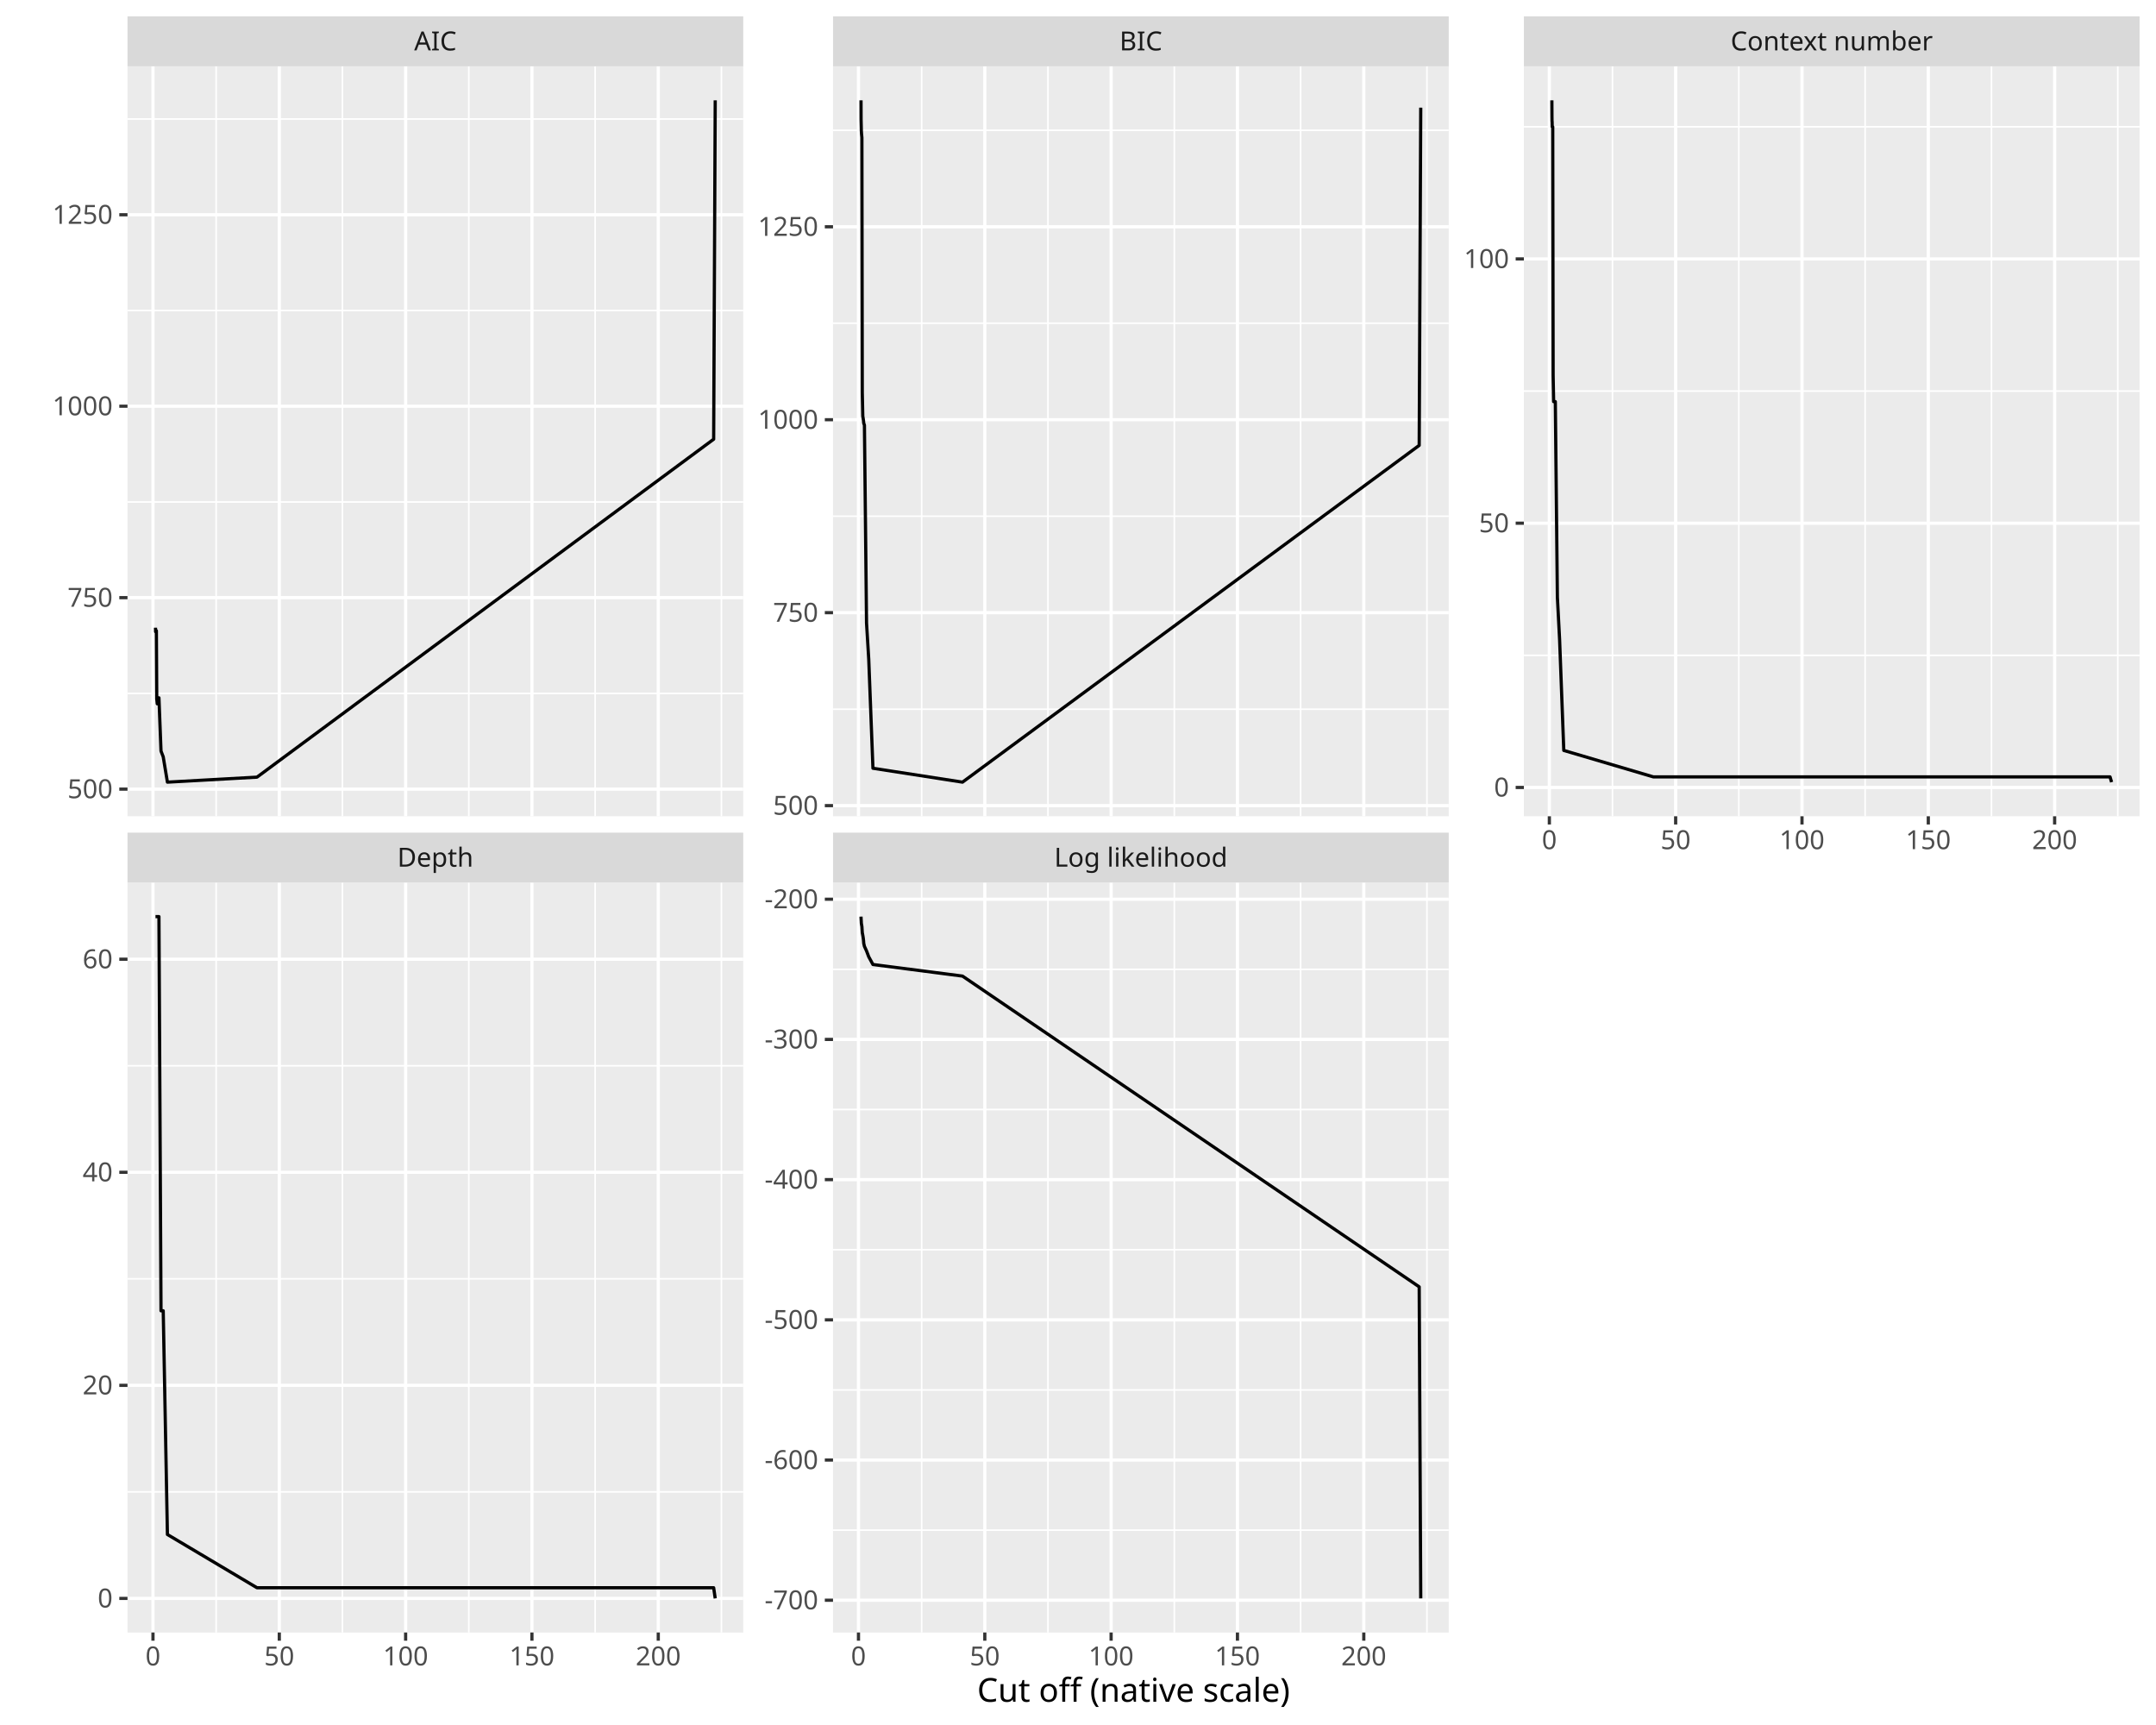
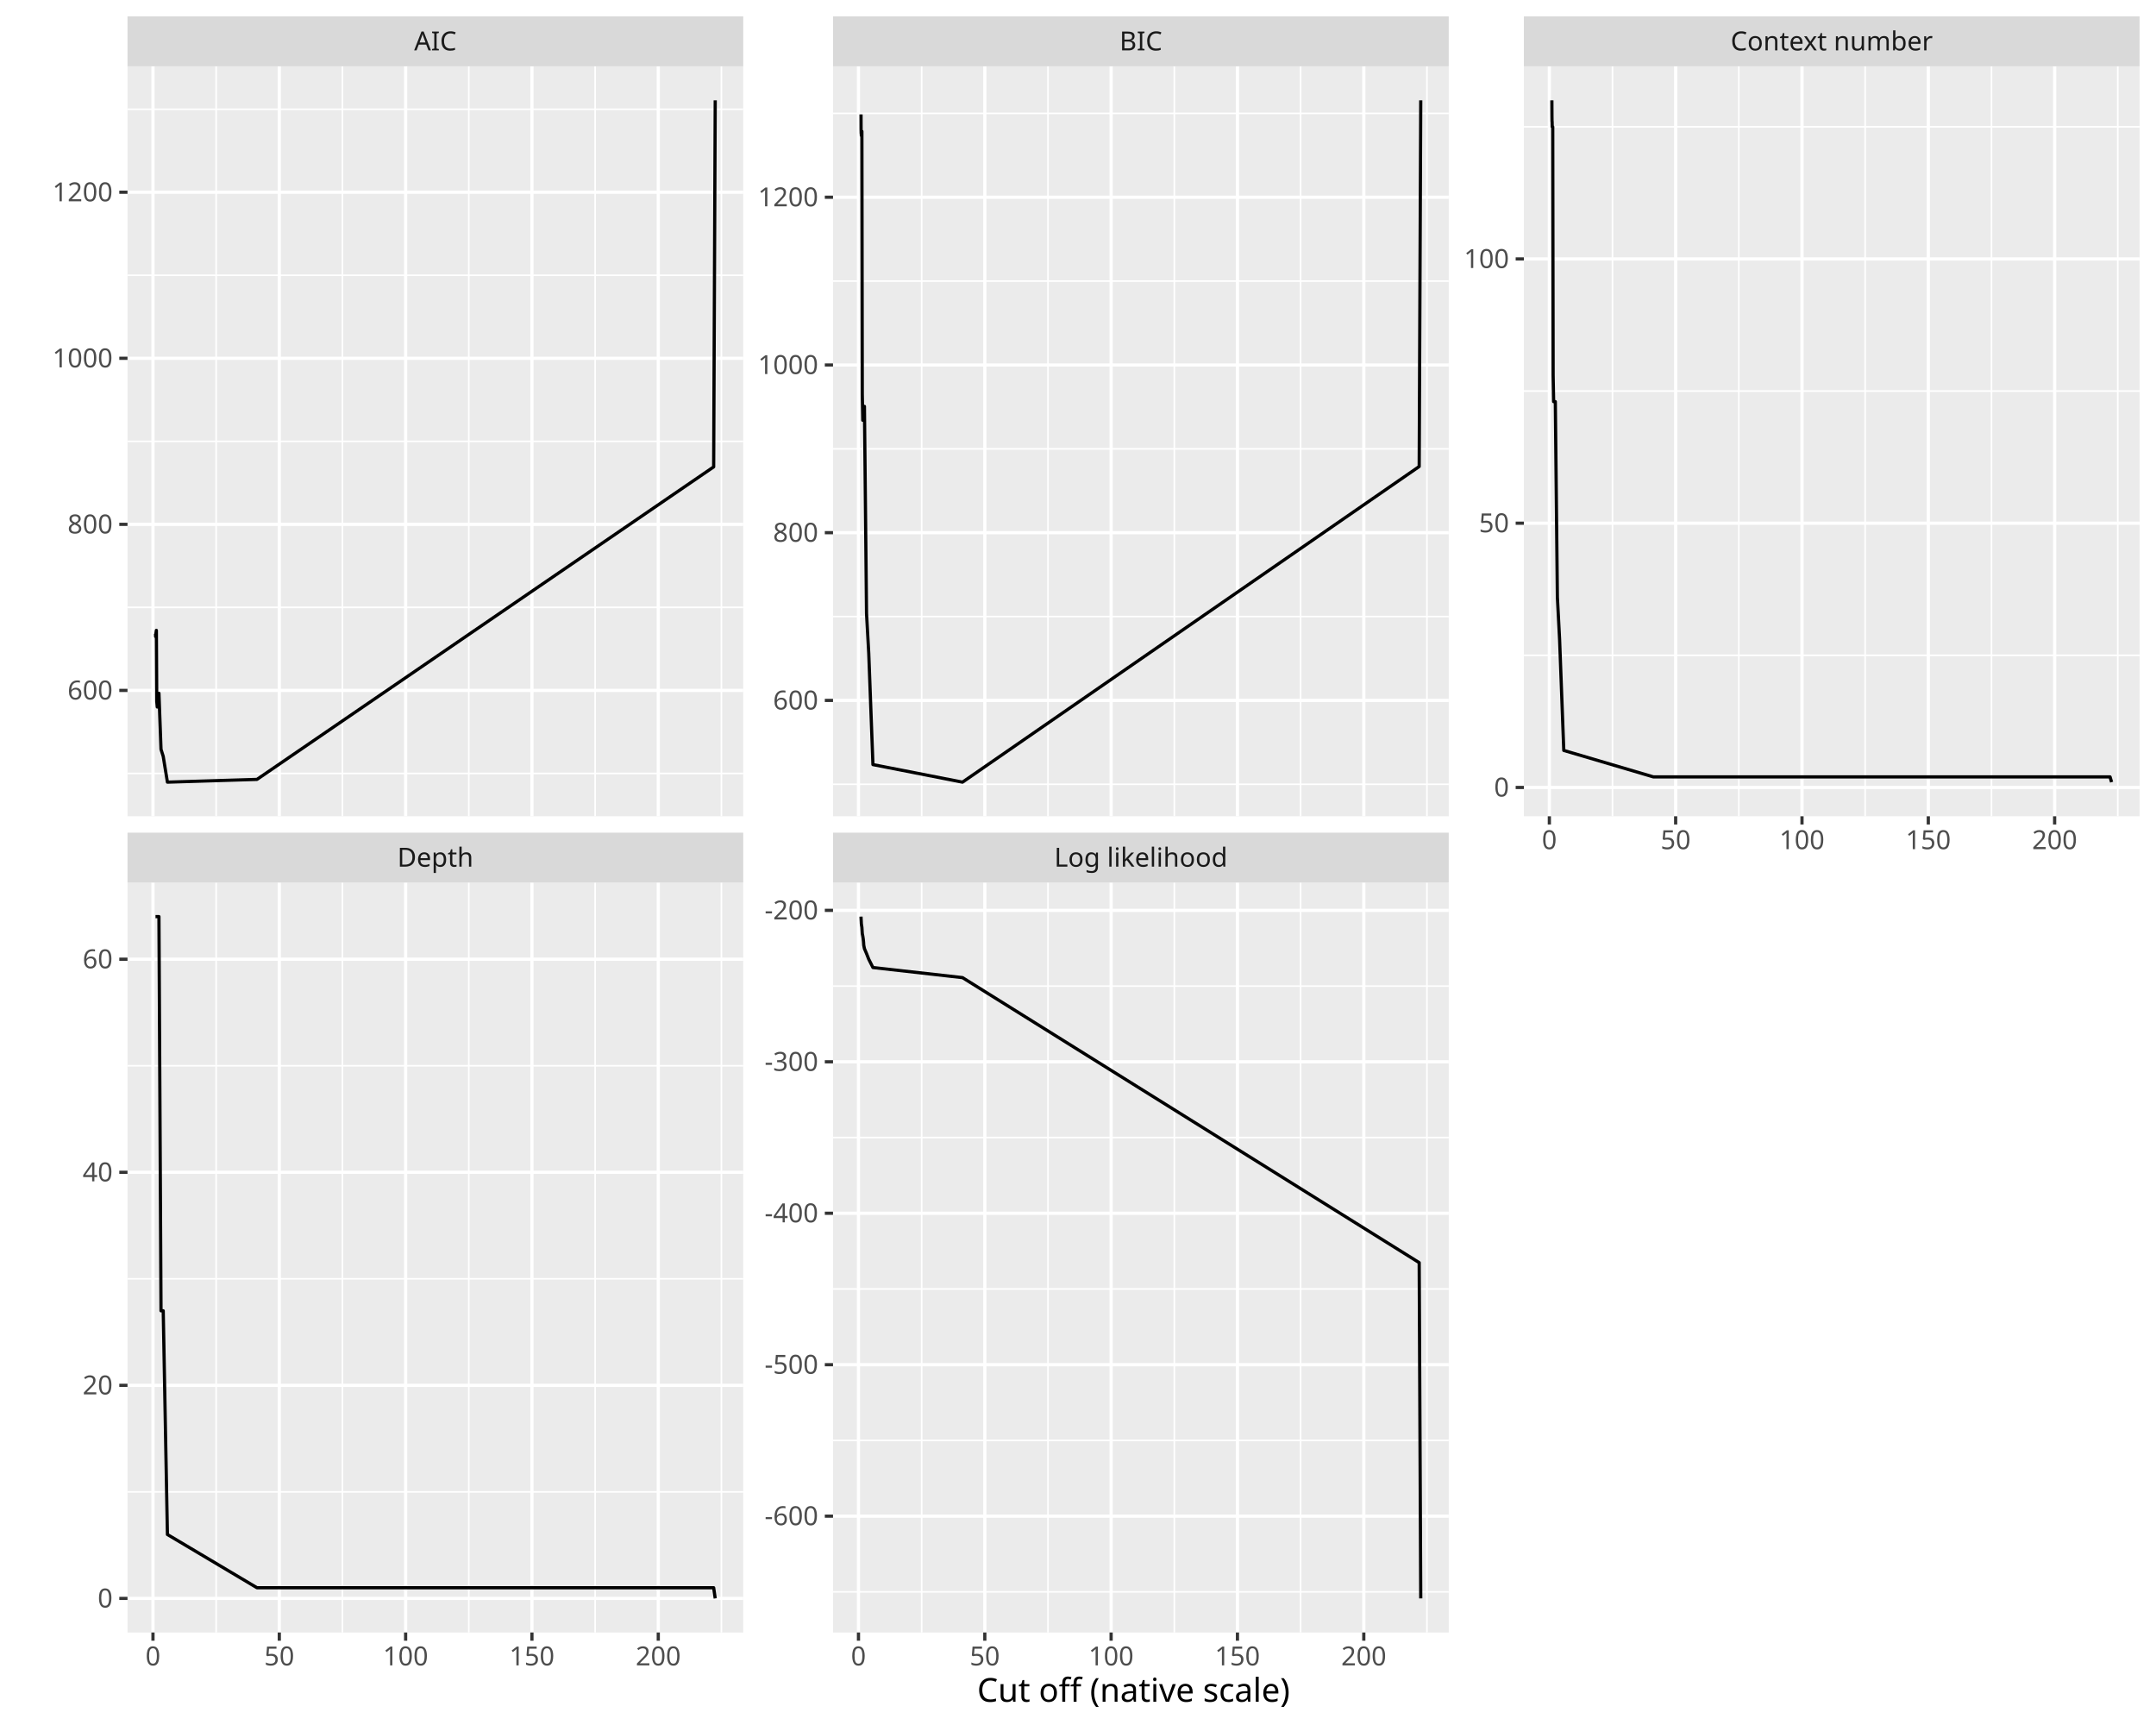
<svg xmlns="http://www.w3.org/2000/svg" class="svglite" data-engine-version="2.0" width="720.00pt" height="576.00pt" viewBox="0 0 720.00 576.00">
  <defs>
    <style type="text/css">
    .svglite line, .svglite polyline, .svglite polygon, .svglite path, .svglite rect, .svglite circle {
      fill: none;
      stroke: #000000;
      stroke-linecap: round;
      stroke-linejoin: round;
      stroke-miterlimit: 10.00;
    }
  </style>
  </defs>
  <rect width="100%" height="100%" style="stroke: none; fill: #FFFFFF;" />
  <defs>
    <clipPath id="cpMC4wMHw3MjAuMDB8MC4wMHw1NzYuMDA=">
      <rect x="0.00" y="0.00" width="720.00" height="576.00" />
    </clipPath>
  </defs>
  <g clip-path="url(#cpMC4wMHw3MjAuMDB8MC4wMHw1NzYuMDA=)">
    <rect x="0.00" y="0.00" width="720.00" height="576.00" style="stroke-width: 1.07; stroke: #FFFFFF; fill: #FFFFFF;" />
  </g>
  <defs>
    <clipPath id="cpNDIuNTh8MjQ4LjIwfDIyLjEzfDI3Mi41Ng==">
      <rect x="42.58" y="22.13" width="205.62" height="250.43" />
    </clipPath>
  </defs>
  <g clip-path="url(#cpNDIuNTh8MjQ4LjIwfDIyLjEzfDI3Mi41Ng==)">
    <rect x="42.58" y="22.13" width="205.62" height="250.43" style="stroke-width: 1.07; stroke: none; fill: #EBEBEB;" />
-     <polyline points="42.58,231.54 248.20,231.54 " style="stroke-width: 0.53; stroke: #FFFFFF; stroke-linecap: butt;" />
-     <polyline points="42.58,167.61 248.20,167.61 " style="stroke-width: 0.53; stroke: #FFFFFF; stroke-linecap: butt;" />
-     <polyline points="42.58,103.68 248.20,103.68 " style="stroke-width: 0.53; stroke: #FFFFFF; stroke-linecap: butt;" />
-     <polyline points="42.58,39.75 248.20,39.75 " style="stroke-width: 0.53; stroke: #FFFFFF; stroke-linecap: butt;" />
+     <polyline points="42.58,258.26 248.20,258.26 " style="stroke-width: 0.53; stroke: #FFFFFF; stroke-linecap: butt;" />
+     <polyline points="42.58,202.81 248.20,202.81 " style="stroke-width: 0.53; stroke: #FFFFFF; stroke-linecap: butt;" />
+     <polyline points="42.58,147.37 248.20,147.37 " style="stroke-width: 0.53; stroke: #FFFFFF; stroke-linecap: butt;" />
+     <polyline points="42.58,91.92 248.20,91.92 " style="stroke-width: 0.53; stroke: #FFFFFF; stroke-linecap: butt;" />
+     <polyline points="42.58,36.47 248.20,36.47 " style="stroke-width: 0.53; stroke: #FFFFFF; stroke-linecap: butt;" />
    <polyline points="72.18,272.56 72.18,22.13 " style="stroke-width: 0.53; stroke: #FFFFFF; stroke-linecap: butt;" />
    <polyline points="114.36,272.56 114.36,22.13 " style="stroke-width: 0.53; stroke: #FFFFFF; stroke-linecap: butt;" />
    <polyline points="156.55,272.56 156.55,22.13 " style="stroke-width: 0.53; stroke: #FFFFFF; stroke-linecap: butt;" />
    <polyline points="198.74,272.56 198.74,22.13 " style="stroke-width: 0.53; stroke: #FFFFFF; stroke-linecap: butt;" />
    <polyline points="240.92,272.56 240.92,22.13 " style="stroke-width: 0.53; stroke: #FFFFFF; stroke-linecap: butt;" />
-     <polyline points="42.58,263.50 248.20,263.50 " style="stroke-width: 1.07; stroke: #FFFFFF; stroke-linecap: butt;" />
-     <polyline points="42.58,199.57 248.20,199.57 " style="stroke-width: 1.07; stroke: #FFFFFF; stroke-linecap: butt;" />
-     <polyline points="42.58,135.64 248.20,135.64 " style="stroke-width: 1.07; stroke: #FFFFFF; stroke-linecap: butt;" />
-     <polyline points="42.58,71.71 248.20,71.71 " style="stroke-width: 1.07; stroke: #FFFFFF; stroke-linecap: butt;" />
+     <polyline points="42.58,230.54 248.20,230.54 " style="stroke-width: 1.07; stroke: #FFFFFF; stroke-linecap: butt;" />
+     <polyline points="42.58,175.09 248.20,175.09 " style="stroke-width: 1.07; stroke: #FFFFFF; stroke-linecap: butt;" />
+     <polyline points="42.58,119.64 248.20,119.64 " style="stroke-width: 1.07; stroke: #FFFFFF; stroke-linecap: butt;" />
+     <polyline points="42.58,64.19 248.20,64.19 " style="stroke-width: 1.07; stroke: #FFFFFF; stroke-linecap: butt;" />
    <polyline points="51.09,272.56 51.09,22.13 " style="stroke-width: 1.07; stroke: #FFFFFF; stroke-linecap: butt;" />
    <polyline points="93.27,272.56 93.27,22.13 " style="stroke-width: 1.07; stroke: #FFFFFF; stroke-linecap: butt;" />
    <polyline points="135.46,272.56 135.46,22.13 " style="stroke-width: 1.07; stroke: #FFFFFF; stroke-linecap: butt;" />
    <polyline points="177.64,272.56 177.64,22.13 " style="stroke-width: 1.07; stroke: #FFFFFF; stroke-linecap: butt;" />
    <polyline points="219.83,272.56 219.83,22.13 " style="stroke-width: 1.07; stroke: #FFFFFF; stroke-linecap: butt;" />
-     <polyline points="51.93,209.59 51.96,210.95 51.98,210.93 52.01,210.89 52.04,210.82 52.11,210.75 52.22,210.60 52.35,233.41 52.52,235.01 52.66,234.60 52.77,234.12 52.85,233.58 53.08,233.01 53.77,250.78 54.51,252.72 55.91,261.17 85.82,259.50 238.33,146.66 238.85,33.51 " style="stroke-width: 1.07; stroke-linecap: butt;" />
+     <polyline points="51.93,211.61 51.96,212.57 51.98,212.55 52.01,211.95 52.04,211.88 52.11,211.21 52.22,210.48 52.35,234.23 52.52,236.08 52.66,235.09 52.77,233.94 52.85,232.74 53.08,231.49 53.77,250.21 54.51,252.57 55.91,261.17 85.82,260.25 238.33,155.90 238.85,33.51 " style="stroke-width: 1.07; stroke-linecap: butt;" />
  </g>
  <g clip-path="url(#cpMC4wMHw3MjAuMDB8MC4wMHw1NzYuMDA=)">
</g>
  <defs>
    <clipPath id="cpNDIuNTh8MjQ4LjIwfDI5NC42OXw1NDUuMTE=">
      <rect x="42.58" y="294.69" width="205.62" height="250.43" />
    </clipPath>
  </defs>
  <g clip-path="url(#cpNDIuNTh8MjQ4LjIwfDI5NC42OXw1NDUuMTE=)">
    <rect x="42.58" y="294.69" width="205.62" height="250.43" style="stroke-width: 1.07; stroke: none; fill: #EBEBEB;" />
    <polyline points="42.58,498.16 248.20,498.16 " style="stroke-width: 0.53; stroke: #FFFFFF; stroke-linecap: butt;" />
    <polyline points="42.58,427.01 248.20,427.01 " style="stroke-width: 0.53; stroke: #FFFFFF; stroke-linecap: butt;" />
    <polyline points="42.58,355.87 248.20,355.87 " style="stroke-width: 0.53; stroke: #FFFFFF; stroke-linecap: butt;" />
    <polyline points="72.18,545.11 72.18,294.69 " style="stroke-width: 0.53; stroke: #FFFFFF; stroke-linecap: butt;" />
    <polyline points="114.36,545.11 114.36,294.69 " style="stroke-width: 0.53; stroke: #FFFFFF; stroke-linecap: butt;" />
    <polyline points="156.55,545.11 156.55,294.69 " style="stroke-width: 0.53; stroke: #FFFFFF; stroke-linecap: butt;" />
    <polyline points="198.74,545.11 198.74,294.69 " style="stroke-width: 0.53; stroke: #FFFFFF; stroke-linecap: butt;" />
    <polyline points="240.92,545.11 240.92,294.69 " style="stroke-width: 0.53; stroke: #FFFFFF; stroke-linecap: butt;" />
    <polyline points="42.58,533.73 248.20,533.73 " style="stroke-width: 1.07; stroke: #FFFFFF; stroke-linecap: butt;" />
    <polyline points="42.58,462.59 248.20,462.59 " style="stroke-width: 1.07; stroke: #FFFFFF; stroke-linecap: butt;" />
    <polyline points="42.58,391.44 248.20,391.44 " style="stroke-width: 1.07; stroke: #FFFFFF; stroke-linecap: butt;" />
    <polyline points="42.58,320.30 248.20,320.30 " style="stroke-width: 1.07; stroke: #FFFFFF; stroke-linecap: butt;" />
    <polyline points="51.09,545.11 51.09,294.69 " style="stroke-width: 1.07; stroke: #FFFFFF; stroke-linecap: butt;" />
    <polyline points="93.27,545.11 93.27,294.69 " style="stroke-width: 1.07; stroke: #FFFFFF; stroke-linecap: butt;" />
    <polyline points="135.46,545.11 135.46,294.69 " style="stroke-width: 1.07; stroke: #FFFFFF; stroke-linecap: butt;" />
    <polyline points="177.64,545.11 177.64,294.69 " style="stroke-width: 1.07; stroke: #FFFFFF; stroke-linecap: butt;" />
    <polyline points="219.83,545.11 219.83,294.69 " style="stroke-width: 1.07; stroke: #FFFFFF; stroke-linecap: butt;" />
    <polyline points="51.93,306.07 51.96,306.07 51.98,306.07 52.01,306.07 52.04,306.07 52.11,306.07 52.22,306.07 52.35,306.07 52.52,306.07 52.66,306.07 52.77,306.07 52.85,306.07 53.08,306.07 53.77,437.69 54.51,437.69 55.91,512.39 85.82,530.17 238.33,530.17 238.85,533.73 " style="stroke-width: 1.07; stroke-linecap: butt;" />
  </g>
  <g clip-path="url(#cpMC4wMHw3MjAuMDB8MC4wMHw1NzYuMDA=)">
</g>
  <defs>
    <clipPath id="cpMjc4LjE5fDQ4My44MXwyMi4xM3wyNzIuNTY=">
      <rect x="278.19" y="22.13" width="205.62" height="250.43" />
    </clipPath>
  </defs>
  <g clip-path="url(#cpMjc4LjE5fDQ4My44MXwyMi4xM3wyNzIuNTY=)">
    <rect x="278.19" y="22.13" width="205.62" height="250.43" style="stroke-width: 1.07; stroke: none; fill: #EBEBEB;" />
-     <polyline points="278.19,236.80 483.81,236.80 " style="stroke-width: 0.53; stroke: #FFFFFF; stroke-linecap: butt;" />
-     <polyline points="278.19,172.37 483.81,172.37 " style="stroke-width: 0.53; stroke: #FFFFFF; stroke-linecap: butt;" />
-     <polyline points="278.19,107.93 483.81,107.93 " style="stroke-width: 0.53; stroke: #FFFFFF; stroke-linecap: butt;" />
-     <polyline points="278.19,43.50 483.81,43.50 " style="stroke-width: 0.53; stroke: #FFFFFF; stroke-linecap: butt;" />
+     <polyline points="278.19,261.88 483.81,261.88 " style="stroke-width: 0.53; stroke: #FFFFFF; stroke-linecap: butt;" />
+     <polyline points="278.19,205.87 483.81,205.87 " style="stroke-width: 0.53; stroke: #FFFFFF; stroke-linecap: butt;" />
+     <polyline points="278.19,149.87 483.81,149.87 " style="stroke-width: 0.53; stroke: #FFFFFF; stroke-linecap: butt;" />
+     <polyline points="278.19,93.86 483.81,93.86 " style="stroke-width: 0.53; stroke: #FFFFFF; stroke-linecap: butt;" />
+     <polyline points="278.19,37.86 483.81,37.86 " style="stroke-width: 0.53; stroke: #FFFFFF; stroke-linecap: butt;" />
    <polyline points="307.79,272.56 307.79,22.13 " style="stroke-width: 0.53; stroke: #FFFFFF; stroke-linecap: butt;" />
    <polyline points="349.97,272.56 349.97,22.13 " style="stroke-width: 0.53; stroke: #FFFFFF; stroke-linecap: butt;" />
    <polyline points="392.16,272.56 392.16,22.13 " style="stroke-width: 0.53; stroke: #FFFFFF; stroke-linecap: butt;" />
    <polyline points="434.34,272.56 434.34,22.13 " style="stroke-width: 0.53; stroke: #FFFFFF; stroke-linecap: butt;" />
    <polyline points="476.53,272.56 476.53,22.13 " style="stroke-width: 0.53; stroke: #FFFFFF; stroke-linecap: butt;" />
-     <polyline points="278.19,269.01 483.81,269.01 " style="stroke-width: 1.07; stroke: #FFFFFF; stroke-linecap: butt;" />
-     <polyline points="278.19,204.58 483.81,204.58 " style="stroke-width: 1.07; stroke: #FFFFFF; stroke-linecap: butt;" />
-     <polyline points="278.19,140.15 483.81,140.15 " style="stroke-width: 1.07; stroke: #FFFFFF; stroke-linecap: butt;" />
-     <polyline points="278.19,75.72 483.81,75.72 " style="stroke-width: 1.07; stroke: #FFFFFF; stroke-linecap: butt;" />
+     <polyline points="278.19,233.88 483.81,233.88 " style="stroke-width: 1.07; stroke: #FFFFFF; stroke-linecap: butt;" />
+     <polyline points="278.19,177.87 483.81,177.87 " style="stroke-width: 1.07; stroke: #FFFFFF; stroke-linecap: butt;" />
+     <polyline points="278.19,121.87 483.81,121.87 " style="stroke-width: 1.07; stroke: #FFFFFF; stroke-linecap: butt;" />
+     <polyline points="278.19,65.86 483.81,65.86 " style="stroke-width: 1.07; stroke: #FFFFFF; stroke-linecap: butt;" />
    <polyline points="286.69,272.56 286.69,22.13 " style="stroke-width: 1.07; stroke: #FFFFFF; stroke-linecap: butt;" />
    <polyline points="328.88,272.56 328.88,22.13 " style="stroke-width: 1.07; stroke: #FFFFFF; stroke-linecap: butt;" />
    <polyline points="371.06,272.56 371.06,22.13 " style="stroke-width: 1.07; stroke: #FFFFFF; stroke-linecap: butt;" />
    <polyline points="413.25,272.56 413.25,22.13 " style="stroke-width: 1.07; stroke: #FFFFFF; stroke-linecap: butt;" />
    <polyline points="455.44,272.56 455.44,22.13 " style="stroke-width: 1.07; stroke: #FFFFFF; stroke-linecap: butt;" />
-     <polyline points="287.54,33.51 287.56,39.94 287.59,41.19 287.62,42.42 287.64,43.62 287.72,44.82 287.83,45.93 287.96,131.00 288.13,138.94 288.27,139.80 288.38,140.58 288.45,141.30 288.68,141.99 289.38,208.05 290.12,220.14 291.52,256.53 321.43,261.17 473.94,148.72 474.46,35.95 " style="stroke-width: 1.07; stroke-linecap: butt;" />
+     <polyline points="287.54,38.20 287.56,43.24 287.59,44.58 287.62,43.97 287.64,45.26 287.72,44.58 287.83,43.85 287.96,131.67 288.13,140.33 288.27,139.33 288.38,138.17 288.45,136.95 288.68,135.69 289.38,204.85 290.12,218.10 291.52,255.31 321.43,261.17 473.94,155.78 474.46,33.51 " style="stroke-width: 1.07; stroke-linecap: butt;" />
  </g>
  <g clip-path="url(#cpMC4wMHw3MjAuMDB8MC4wMHw1NzYuMDA=)">
</g>
  <defs>
    <clipPath id="cpMjc4LjE5fDQ4My44MXwyOTQuNjl8NTQ1LjEx">
      <rect x="278.19" y="294.69" width="205.62" height="250.43" />
    </clipPath>
  </defs>
  <g clip-path="url(#cpMjc4LjE5fDQ4My44MXwyOTQuNjl8NTQ1LjEx)">
    <rect x="278.19" y="294.69" width="205.62" height="250.43" style="stroke-width: 1.07; stroke: none; fill: #EBEBEB;" />
-     <polyline points="278.19,510.93 483.81,510.93 " style="stroke-width: 0.53; stroke: #FFFFFF; stroke-linecap: butt;" />
-     <polyline points="278.19,464.12 483.81,464.12 " style="stroke-width: 0.53; stroke: #FFFFFF; stroke-linecap: butt;" />
-     <polyline points="278.19,417.30 483.81,417.30 " style="stroke-width: 0.53; stroke: #FFFFFF; stroke-linecap: butt;" />
-     <polyline points="278.19,370.48 483.81,370.48 " style="stroke-width: 0.53; stroke: #FFFFFF; stroke-linecap: butt;" />
-     <polyline points="278.19,323.67 483.81,323.67 " style="stroke-width: 0.53; stroke: #FFFFFF; stroke-linecap: butt;" />
+     <polyline points="278.19,531.54 483.81,531.54 " style="stroke-width: 0.53; stroke: #FFFFFF; stroke-linecap: butt;" />
+     <polyline points="278.19,480.97 483.81,480.97 " style="stroke-width: 0.53; stroke: #FFFFFF; stroke-linecap: butt;" />
+     <polyline points="278.19,430.40 483.81,430.40 " style="stroke-width: 0.53; stroke: #FFFFFF; stroke-linecap: butt;" />
+     <polyline points="278.19,379.83 483.81,379.83 " style="stroke-width: 0.53; stroke: #FFFFFF; stroke-linecap: butt;" />
+     <polyline points="278.19,329.27 483.81,329.27 " style="stroke-width: 0.53; stroke: #FFFFFF; stroke-linecap: butt;" />
    <polyline points="307.79,545.11 307.79,294.69 " style="stroke-width: 0.53; stroke: #FFFFFF; stroke-linecap: butt;" />
    <polyline points="349.97,545.11 349.97,294.69 " style="stroke-width: 0.53; stroke: #FFFFFF; stroke-linecap: butt;" />
    <polyline points="392.16,545.11 392.16,294.69 " style="stroke-width: 0.53; stroke: #FFFFFF; stroke-linecap: butt;" />
    <polyline points="434.34,545.11 434.34,294.69 " style="stroke-width: 0.53; stroke: #FFFFFF; stroke-linecap: butt;" />
    <polyline points="476.53,545.11 476.53,294.69 " style="stroke-width: 0.53; stroke: #FFFFFF; stroke-linecap: butt;" />
-     <polyline points="278.19,534.34 483.81,534.34 " style="stroke-width: 1.07; stroke: #FFFFFF; stroke-linecap: butt;" />
-     <polyline points="278.19,487.53 483.81,487.53 " style="stroke-width: 1.07; stroke: #FFFFFF; stroke-linecap: butt;" />
-     <polyline points="278.19,440.71 483.81,440.71 " style="stroke-width: 1.07; stroke: #FFFFFF; stroke-linecap: butt;" />
-     <polyline points="278.19,393.89 483.81,393.89 " style="stroke-width: 1.07; stroke: #FFFFFF; stroke-linecap: butt;" />
-     <polyline points="278.19,347.08 483.81,347.08 " style="stroke-width: 1.07; stroke: #FFFFFF; stroke-linecap: butt;" />
-     <polyline points="278.19,300.26 483.81,300.26 " style="stroke-width: 1.07; stroke: #FFFFFF; stroke-linecap: butt;" />
+     <polyline points="278.19,506.26 483.81,506.26 " style="stroke-width: 1.07; stroke: #FFFFFF; stroke-linecap: butt;" />
+     <polyline points="278.19,455.69 483.81,455.69 " style="stroke-width: 1.07; stroke: #FFFFFF; stroke-linecap: butt;" />
+     <polyline points="278.19,405.12 483.81,405.12 " style="stroke-width: 1.07; stroke: #FFFFFF; stroke-linecap: butt;" />
+     <polyline points="278.19,354.55 483.81,354.55 " style="stroke-width: 1.07; stroke: #FFFFFF; stroke-linecap: butt;" />
+     <polyline points="278.19,303.98 483.81,303.98 " style="stroke-width: 1.07; stroke: #FFFFFF; stroke-linecap: butt;" />
    <polyline points="286.69,545.11 286.69,294.69 " style="stroke-width: 1.07; stroke: #FFFFFF; stroke-linecap: butt;" />
    <polyline points="328.88,545.11 328.88,294.69 " style="stroke-width: 1.07; stroke: #FFFFFF; stroke-linecap: butt;" />
    <polyline points="371.06,545.11 371.06,294.69 " style="stroke-width: 1.07; stroke: #FFFFFF; stroke-linecap: butt;" />
    <polyline points="413.25,545.11 413.25,294.69 " style="stroke-width: 1.07; stroke: #FFFFFF; stroke-linecap: butt;" />
    <polyline points="455.44,545.11 455.44,294.69 " style="stroke-width: 1.07; stroke: #FFFFFF; stroke-linecap: butt;" />
-     <polyline points="287.54,306.07 287.56,306.70 287.59,307.19 287.62,307.70 287.64,308.22 287.72,308.75 287.83,309.36 287.96,311.42 288.13,312.30 288.27,313.14 288.38,314.05 288.45,315.01 288.68,316.00 289.38,317.53 290.12,319.49 291.52,322.06 321.43,325.93 473.94,429.69 474.46,533.73 " style="stroke-width: 1.07; stroke-linecap: butt;" />
+     <polyline points="287.54,306.07 287.56,306.71 287.59,307.24 287.62,307.78 287.64,308.35 287.72,308.97 287.83,309.63 287.96,311.74 288.13,312.58 288.27,313.49 288.38,314.53 288.45,315.63 288.68,316.76 289.38,318.41 290.12,320.30 291.52,323.07 321.43,326.44 473.94,421.61 474.46,533.73 " style="stroke-width: 1.07; stroke-linecap: butt;" />
  </g>
  <g clip-path="url(#cpMC4wMHw3MjAuMDB8MC4wMHw1NzYuMDA=)">
</g>
  <defs>
    <clipPath id="cpNTA4LjkwfDcxNC41MnwyMi4xM3wyNzIuNTY=">
      <rect x="508.90" y="22.13" width="205.62" height="250.43" />
    </clipPath>
  </defs>
  <g clip-path="url(#cpNTA4LjkwfDcxNC41MnwyMi4xM3wyNzIuNTY=)">
    <rect x="508.90" y="22.13" width="205.62" height="250.43" style="stroke-width: 1.07; stroke: none; fill: #EBEBEB;" />
    <polyline points="508.90,218.82 714.52,218.82 " style="stroke-width: 0.53; stroke: #FFFFFF; stroke-linecap: butt;" />
    <polyline points="508.90,130.58 714.52,130.58 " style="stroke-width: 0.53; stroke: #FFFFFF; stroke-linecap: butt;" />
    <polyline points="508.90,42.34 714.52,42.34 " style="stroke-width: 0.53; stroke: #FFFFFF; stroke-linecap: butt;" />
    <polyline points="538.50,272.56 538.50,22.13 " style="stroke-width: 0.53; stroke: #FFFFFF; stroke-linecap: butt;" />
    <polyline points="580.68,272.56 580.68,22.13 " style="stroke-width: 0.53; stroke: #FFFFFF; stroke-linecap: butt;" />
    <polyline points="622.87,272.56 622.87,22.13 " style="stroke-width: 0.53; stroke: #FFFFFF; stroke-linecap: butt;" />
    <polyline points="665.06,272.56 665.06,22.13 " style="stroke-width: 0.53; stroke: #FFFFFF; stroke-linecap: butt;" />
    <polyline points="707.24,272.56 707.24,22.13 " style="stroke-width: 0.53; stroke: #FFFFFF; stroke-linecap: butt;" />
    <polyline points="508.90,262.94 714.52,262.94 " style="stroke-width: 1.07; stroke: #FFFFFF; stroke-linecap: butt;" />
    <polyline points="508.90,174.70 714.52,174.70 " style="stroke-width: 1.07; stroke: #FFFFFF; stroke-linecap: butt;" />
    <polyline points="508.90,86.46 714.52,86.46 " style="stroke-width: 1.07; stroke: #FFFFFF; stroke-linecap: butt;" />
    <polyline points="517.41,272.56 517.41,22.13 " style="stroke-width: 1.07; stroke: #FFFFFF; stroke-linecap: butt;" />
    <polyline points="559.59,272.56 559.59,22.13 " style="stroke-width: 1.07; stroke: #FFFFFF; stroke-linecap: butt;" />
    <polyline points="601.78,272.56 601.78,22.13 " style="stroke-width: 1.07; stroke: #FFFFFF; stroke-linecap: butt;" />
    <polyline points="643.96,272.56 643.96,22.13 " style="stroke-width: 1.07; stroke: #FFFFFF; stroke-linecap: butt;" />
    <polyline points="686.15,272.56 686.15,22.13 " style="stroke-width: 1.07; stroke: #FFFFFF; stroke-linecap: butt;" />
    <polyline points="518.25,33.51 518.28,38.81 518.30,40.57 518.33,40.57 518.36,42.34 518.43,42.34 518.54,42.34 518.67,125.28 518.84,134.11 518.98,134.11 519.09,134.11 519.17,134.11 519.40,134.11 520.09,199.40 520.83,213.52 522.23,250.58 552.14,259.41 704.65,259.41 705.17,261.17 " style="stroke-width: 1.07; stroke-linecap: butt;" />
  </g>
  <g clip-path="url(#cpMC4wMHw3MjAuMDB8MC4wMHw1NzYuMDA=)">
</g>
  <defs>
    <clipPath id="cpNTA4LjkwfDcxNC41MnwyOTQuNjl8NTQ1LjEx">
      <rect x="508.90" y="294.69" width="205.62" height="250.43" />
    </clipPath>
  </defs>
  <g clip-path="url(#cpNTA4LjkwfDcxNC41MnwyOTQuNjl8NTQ1LjEx)">
</g>
  <g clip-path="url(#cpMC4wMHw3MjAuMDB8MC4wMHw1NzYuMDA=)">
</g>
  <defs>
    <clipPath id="cpNDIuNTh8MjQ4LjIwfDI3OC4wNHwyOTQuNjk=">
      <rect x="42.58" y="278.04" width="205.62" height="16.65" />
    </clipPath>
  </defs>
  <g clip-path="url(#cpNDIuNTh8MjQ4LjIwfDI3OC4wNHwyOTQuNjk=)">
    <rect x="42.58" y="278.04" width="205.62" height="16.65" style="stroke-width: 1.07; stroke: none; fill: #D9D9D9;" />
    <text x="145.39" y="289.39" text-anchor="middle" style="font-size: 8.80px; fill: #1A1A1A; font-family: sans;" textLength="23.49px" lengthAdjust="spacingAndGlyphs">Depth</text>
  </g>
  <g clip-path="url(#cpMC4wMHw3MjAuMDB8MC4wMHw1NzYuMDA=)">
</g>
  <defs>
    <clipPath id="cpMjc4LjE5fDQ4My44MXwyNzguMDR8Mjk0LjY5">
      <rect x="278.19" y="278.04" width="205.62" height="16.65" />
    </clipPath>
  </defs>
  <g clip-path="url(#cpMjc4LjE5fDQ4My44MXwyNzguMDR8Mjk0LjY5)">
    <rect x="278.19" y="278.04" width="205.62" height="16.65" style="stroke-width: 1.07; stroke: none; fill: #D9D9D9;" />
    <text x="381.00" y="289.39" text-anchor="middle" style="font-size: 8.80px; fill: #1A1A1A; font-family: sans;" textLength="53.82px" lengthAdjust="spacingAndGlyphs">Log likelihood</text>
  </g>
  <g clip-path="url(#cpMC4wMHw3MjAuMDB8MC4wMHw1NzYuMDA=)">
</g>
  <defs>
    <clipPath id="cpNTA4LjkwfDcxNC41MnwyNzguMDR8Mjk0LjY5">
      <rect x="508.90" y="278.04" width="205.62" height="16.65" />
    </clipPath>
  </defs>
  <g clip-path="url(#cpNTA4LjkwfDcxNC41MnwyNzguMDR8Mjk0LjY5)">
</g>
  <g clip-path="url(#cpMC4wMHw3MjAuMDB8MC4wMHw1NzYuMDA=)">
</g>
  <defs>
    <clipPath id="cpNDIuNTh8MjQ4LjIwfDUuNDh8MjIuMTM=">
      <rect x="42.58" y="5.48" width="205.62" height="16.65" />
    </clipPath>
  </defs>
  <g clip-path="url(#cpNDIuNTh8MjQ4LjIwfDUuNDh8MjIuMTM=)">
    <rect x="42.58" y="5.48" width="205.62" height="16.65" style="stroke-width: 1.07; stroke: none; fill: #D9D9D9;" />
    <text x="145.39" y="16.83" text-anchor="middle" style="font-size: 8.80px; fill: #1A1A1A; font-family: sans;" textLength="14.67px" lengthAdjust="spacingAndGlyphs">AIC</text>
  </g>
  <g clip-path="url(#cpMC4wMHw3MjAuMDB8MC4wMHw1NzYuMDA=)">
</g>
  <defs>
    <clipPath id="cpMjc4LjE5fDQ4My44MXw1LjQ4fDIyLjEz">
      <rect x="278.19" y="5.48" width="205.62" height="16.65" />
    </clipPath>
  </defs>
  <g clip-path="url(#cpMjc4LjE5fDQ4My44MXw1LjQ4fDIyLjEz)">
    <rect x="278.19" y="5.48" width="205.62" height="16.65" style="stroke-width: 1.07; stroke: none; fill: #D9D9D9;" />
    <text x="381.00" y="16.83" text-anchor="middle" style="font-size: 8.80px; fill: #1A1A1A; font-family: sans;" textLength="14.67px" lengthAdjust="spacingAndGlyphs">BIC</text>
  </g>
  <g clip-path="url(#cpMC4wMHw3MjAuMDB8MC4wMHw1NzYuMDA=)">
</g>
  <defs>
    <clipPath id="cpNTA4LjkwfDcxNC41Mnw1LjQ4fDIyLjEz">
      <rect x="508.90" y="5.48" width="205.62" height="16.65" />
    </clipPath>
  </defs>
  <g clip-path="url(#cpNTA4LjkwfDcxNC41Mnw1LjQ4fDIyLjEz)">
    <rect x="508.90" y="5.48" width="205.62" height="16.65" style="stroke-width: 1.07; stroke: none; fill: #D9D9D9;" />
    <text x="611.71" y="16.83" text-anchor="middle" style="font-size: 8.80px; fill: #1A1A1A; font-family: sans;" textLength="62.62px" lengthAdjust="spacingAndGlyphs">Context number</text>
  </g>
  <g clip-path="url(#cpMC4wMHw3MjAuMDB8MC4wMHw1NzYuMDA=)">
    <polyline points="51.09,547.85 51.09,545.11 " style="stroke-width: 1.07; stroke: #333333; stroke-linecap: butt;" />
    <polyline points="93.27,547.85 93.27,545.11 " style="stroke-width: 1.07; stroke: #333333; stroke-linecap: butt;" />
    <polyline points="135.46,547.85 135.46,545.11 " style="stroke-width: 1.07; stroke: #333333; stroke-linecap: butt;" />
    <polyline points="177.64,547.85 177.64,545.11 " style="stroke-width: 1.07; stroke: #333333; stroke-linecap: butt;" />
    <polyline points="219.83,547.85 219.83,545.11 " style="stroke-width: 1.07; stroke: #333333; stroke-linecap: butt;" />
    <text x="51.09" y="556.10" text-anchor="middle" style="font-size: 8.80px; fill: #4D4D4D; font-family: sans;" textLength="4.89px" lengthAdjust="spacingAndGlyphs">0</text>
    <text x="93.27" y="556.10" text-anchor="middle" style="font-size: 8.80px; fill: #4D4D4D; font-family: sans;" textLength="9.79px" lengthAdjust="spacingAndGlyphs">50</text>
    <text x="135.46" y="556.10" text-anchor="middle" style="font-size: 8.80px; fill: #4D4D4D; font-family: sans;" textLength="14.68px" lengthAdjust="spacingAndGlyphs">100</text>
    <text x="177.64" y="556.10" text-anchor="middle" style="font-size: 8.80px; fill: #4D4D4D; font-family: sans;" textLength="14.68px" lengthAdjust="spacingAndGlyphs">150</text>
    <text x="219.83" y="556.10" text-anchor="middle" style="font-size: 8.80px; fill: #4D4D4D; font-family: sans;" textLength="14.68px" lengthAdjust="spacingAndGlyphs">200</text>
    <polyline points="286.69,547.85 286.69,545.11 " style="stroke-width: 1.07; stroke: #333333; stroke-linecap: butt;" />
    <polyline points="328.88,547.85 328.88,545.11 " style="stroke-width: 1.07; stroke: #333333; stroke-linecap: butt;" />
    <polyline points="371.06,547.85 371.06,545.11 " style="stroke-width: 1.07; stroke: #333333; stroke-linecap: butt;" />
    <polyline points="413.25,547.85 413.25,545.11 " style="stroke-width: 1.07; stroke: #333333; stroke-linecap: butt;" />
    <polyline points="455.44,547.85 455.44,545.11 " style="stroke-width: 1.07; stroke: #333333; stroke-linecap: butt;" />
    <text x="286.69" y="556.10" text-anchor="middle" style="font-size: 8.80px; fill: #4D4D4D; font-family: sans;" textLength="4.89px" lengthAdjust="spacingAndGlyphs">0</text>
    <text x="328.88" y="556.10" text-anchor="middle" style="font-size: 8.80px; fill: #4D4D4D; font-family: sans;" textLength="9.79px" lengthAdjust="spacingAndGlyphs">50</text>
    <text x="371.06" y="556.10" text-anchor="middle" style="font-size: 8.80px; fill: #4D4D4D; font-family: sans;" textLength="14.68px" lengthAdjust="spacingAndGlyphs">100</text>
    <text x="413.25" y="556.10" text-anchor="middle" style="font-size: 8.80px; fill: #4D4D4D; font-family: sans;" textLength="14.68px" lengthAdjust="spacingAndGlyphs">150</text>
    <text x="455.44" y="556.10" text-anchor="middle" style="font-size: 8.80px; fill: #4D4D4D; font-family: sans;" textLength="14.68px" lengthAdjust="spacingAndGlyphs">200</text>
    <polyline points="517.41,275.30 517.41,272.56 " style="stroke-width: 1.07; stroke: #333333; stroke-linecap: butt;" />
    <polyline points="559.59,275.30 559.59,272.56 " style="stroke-width: 1.07; stroke: #333333; stroke-linecap: butt;" />
    <polyline points="601.78,275.30 601.78,272.56 " style="stroke-width: 1.07; stroke: #333333; stroke-linecap: butt;" />
    <polyline points="643.96,275.30 643.96,272.56 " style="stroke-width: 1.07; stroke: #333333; stroke-linecap: butt;" />
    <polyline points="686.15,275.30 686.15,272.56 " style="stroke-width: 1.07; stroke: #333333; stroke-linecap: butt;" />
    <text x="517.41" y="283.54" text-anchor="middle" style="font-size: 8.80px; fill: #4D4D4D; font-family: sans;" textLength="4.89px" lengthAdjust="spacingAndGlyphs">0</text>
    <text x="559.59" y="283.54" text-anchor="middle" style="font-size: 8.80px; fill: #4D4D4D; font-family: sans;" textLength="9.79px" lengthAdjust="spacingAndGlyphs">50</text>
    <text x="601.78" y="283.54" text-anchor="middle" style="font-size: 8.80px; fill: #4D4D4D; font-family: sans;" textLength="14.68px" lengthAdjust="spacingAndGlyphs">100</text>
    <text x="643.96" y="283.54" text-anchor="middle" style="font-size: 8.80px; fill: #4D4D4D; font-family: sans;" textLength="14.68px" lengthAdjust="spacingAndGlyphs">150</text>
    <text x="686.15" y="283.54" text-anchor="middle" style="font-size: 8.80px; fill: #4D4D4D; font-family: sans;" textLength="14.68px" lengthAdjust="spacingAndGlyphs">200</text>
    <text x="503.97" y="265.97" text-anchor="end" style="font-size: 8.80px; fill: #4D4D4D; font-family: sans;" textLength="4.89px" lengthAdjust="spacingAndGlyphs">0</text>
    <text x="503.97" y="177.73" text-anchor="end" style="font-size: 8.80px; fill: #4D4D4D; font-family: sans;" textLength="9.79px" lengthAdjust="spacingAndGlyphs">50</text>
    <text x="503.97" y="89.49" text-anchor="end" style="font-size: 8.80px; fill: #4D4D4D; font-family: sans;" textLength="14.68px" lengthAdjust="spacingAndGlyphs">100</text>
    <polyline points="506.16,262.94 508.90,262.94 " style="stroke-width: 1.07; stroke: #333333; stroke-linecap: butt;" />
    <polyline points="506.16,174.70 508.90,174.70 " style="stroke-width: 1.07; stroke: #333333; stroke-linecap: butt;" />
    <polyline points="506.16,86.46 508.90,86.46 " style="stroke-width: 1.07; stroke: #333333; stroke-linecap: butt;" />
-     <text x="273.26" y="272.04" text-anchor="end" style="font-size: 8.80px; fill: #4D4D4D; font-family: sans;" textLength="14.68px" lengthAdjust="spacingAndGlyphs">500</text>
-     <text x="273.26" y="207.61" text-anchor="end" style="font-size: 8.80px; fill: #4D4D4D; font-family: sans;" textLength="14.68px" lengthAdjust="spacingAndGlyphs">750</text>
-     <text x="273.26" y="143.18" text-anchor="end" style="font-size: 8.80px; fill: #4D4D4D; font-family: sans;" textLength="19.58px" lengthAdjust="spacingAndGlyphs">1000</text>
-     <text x="273.26" y="78.75" text-anchor="end" style="font-size: 8.80px; fill: #4D4D4D; font-family: sans;" textLength="19.58px" lengthAdjust="spacingAndGlyphs">1250</text>
-     <polyline points="275.45,269.01 278.19,269.01 " style="stroke-width: 1.07; stroke: #333333; stroke-linecap: butt;" />
-     <polyline points="275.45,204.58 278.19,204.58 " style="stroke-width: 1.07; stroke: #333333; stroke-linecap: butt;" />
-     <polyline points="275.45,140.15 278.19,140.15 " style="stroke-width: 1.07; stroke: #333333; stroke-linecap: butt;" />
-     <polyline points="275.45,75.72 278.19,75.72 " style="stroke-width: 1.07; stroke: #333333; stroke-linecap: butt;" />
-     <text x="273.26" y="537.37" text-anchor="end" style="font-size: 8.80px; fill: #4D4D4D; font-family: sans;" textLength="17.61px" lengthAdjust="spacingAndGlyphs">-700</text>
-     <text x="273.26" y="490.55" text-anchor="end" style="font-size: 8.80px; fill: #4D4D4D; font-family: sans;" textLength="17.61px" lengthAdjust="spacingAndGlyphs">-600</text>
-     <text x="273.26" y="443.74" text-anchor="end" style="font-size: 8.80px; fill: #4D4D4D; font-family: sans;" textLength="17.61px" lengthAdjust="spacingAndGlyphs">-500</text>
-     <text x="273.26" y="396.92" text-anchor="end" style="font-size: 8.80px; fill: #4D4D4D; font-family: sans;" textLength="17.61px" lengthAdjust="spacingAndGlyphs">-400</text>
-     <text x="273.26" y="350.10" text-anchor="end" style="font-size: 8.80px; fill: #4D4D4D; font-family: sans;" textLength="17.61px" lengthAdjust="spacingAndGlyphs">-300</text>
-     <text x="273.26" y="303.29" text-anchor="end" style="font-size: 8.80px; fill: #4D4D4D; font-family: sans;" textLength="17.61px" lengthAdjust="spacingAndGlyphs">-200</text>
-     <polyline points="275.45,534.34 278.19,534.34 " style="stroke-width: 1.07; stroke: #333333; stroke-linecap: butt;" />
-     <polyline points="275.45,487.53 278.19,487.53 " style="stroke-width: 1.07; stroke: #333333; stroke-linecap: butt;" />
-     <polyline points="275.45,440.71 278.19,440.71 " style="stroke-width: 1.07; stroke: #333333; stroke-linecap: butt;" />
-     <polyline points="275.45,393.89 278.19,393.89 " style="stroke-width: 1.07; stroke: #333333; stroke-linecap: butt;" />
-     <polyline points="275.45,347.08 278.19,347.08 " style="stroke-width: 1.07; stroke: #333333; stroke-linecap: butt;" />
-     <polyline points="275.45,300.26 278.19,300.26 " style="stroke-width: 1.07; stroke: #333333; stroke-linecap: butt;" />
-     <text x="37.65" y="266.53" text-anchor="end" style="font-size: 8.80px; fill: #4D4D4D; font-family: sans;" textLength="14.68px" lengthAdjust="spacingAndGlyphs">500</text>
-     <text x="37.65" y="202.60" text-anchor="end" style="font-size: 8.80px; fill: #4D4D4D; font-family: sans;" textLength="14.68px" lengthAdjust="spacingAndGlyphs">750</text>
-     <text x="37.65" y="138.67" text-anchor="end" style="font-size: 8.80px; fill: #4D4D4D; font-family: sans;" textLength="19.58px" lengthAdjust="spacingAndGlyphs">1000</text>
-     <text x="37.65" y="74.74" text-anchor="end" style="font-size: 8.80px; fill: #4D4D4D; font-family: sans;" textLength="19.58px" lengthAdjust="spacingAndGlyphs">1250</text>
-     <polyline points="39.84,263.50 42.58,263.50 " style="stroke-width: 1.07; stroke: #333333; stroke-linecap: butt;" />
-     <polyline points="39.84,199.57 42.58,199.57 " style="stroke-width: 1.07; stroke: #333333; stroke-linecap: butt;" />
-     <polyline points="39.84,135.64 42.58,135.64 " style="stroke-width: 1.07; stroke: #333333; stroke-linecap: butt;" />
-     <polyline points="39.84,71.71 42.58,71.71 " style="stroke-width: 1.07; stroke: #333333; stroke-linecap: butt;" />
+     <text x="273.26" y="236.91" text-anchor="end" style="font-size: 8.80px; fill: #4D4D4D; font-family: sans;" textLength="14.68px" lengthAdjust="spacingAndGlyphs">600</text>
+     <text x="273.26" y="180.90" text-anchor="end" style="font-size: 8.80px; fill: #4D4D4D; font-family: sans;" textLength="14.68px" lengthAdjust="spacingAndGlyphs">800</text>
+     <text x="273.26" y="124.89" text-anchor="end" style="font-size: 8.80px; fill: #4D4D4D; font-family: sans;" textLength="19.58px" lengthAdjust="spacingAndGlyphs">1000</text>
+     <text x="273.26" y="68.89" text-anchor="end" style="font-size: 8.80px; fill: #4D4D4D; font-family: sans;" textLength="19.58px" lengthAdjust="spacingAndGlyphs">1200</text>
+     <polyline points="275.45,233.88 278.19,233.88 " style="stroke-width: 1.07; stroke: #333333; stroke-linecap: butt;" />
+     <polyline points="275.45,177.87 278.19,177.87 " style="stroke-width: 1.07; stroke: #333333; stroke-linecap: butt;" />
+     <polyline points="275.45,121.87 278.19,121.87 " style="stroke-width: 1.07; stroke: #333333; stroke-linecap: butt;" />
+     <polyline points="275.45,65.86 278.19,65.86 " style="stroke-width: 1.07; stroke: #333333; stroke-linecap: butt;" />
+     <text x="273.26" y="509.28" text-anchor="end" style="font-size: 8.80px; fill: #4D4D4D; font-family: sans;" textLength="17.61px" lengthAdjust="spacingAndGlyphs">-600</text>
+     <text x="273.26" y="458.71" text-anchor="end" style="font-size: 8.80px; fill: #4D4D4D; font-family: sans;" textLength="17.61px" lengthAdjust="spacingAndGlyphs">-500</text>
+     <text x="273.26" y="408.15" text-anchor="end" style="font-size: 8.80px; fill: #4D4D4D; font-family: sans;" textLength="17.61px" lengthAdjust="spacingAndGlyphs">-400</text>
+     <text x="273.26" y="357.58" text-anchor="end" style="font-size: 8.80px; fill: #4D4D4D; font-family: sans;" textLength="17.61px" lengthAdjust="spacingAndGlyphs">-300</text>
+     <text x="273.26" y="307.01" text-anchor="end" style="font-size: 8.80px; fill: #4D4D4D; font-family: sans;" textLength="17.61px" lengthAdjust="spacingAndGlyphs">-200</text>
+     <polyline points="275.45,506.26 278.19,506.26 " style="stroke-width: 1.07; stroke: #333333; stroke-linecap: butt;" />
+     <polyline points="275.45,455.69 278.19,455.69 " style="stroke-width: 1.07; stroke: #333333; stroke-linecap: butt;" />
+     <polyline points="275.45,405.12 278.19,405.12 " style="stroke-width: 1.07; stroke: #333333; stroke-linecap: butt;" />
+     <polyline points="275.45,354.55 278.19,354.55 " style="stroke-width: 1.07; stroke: #333333; stroke-linecap: butt;" />
+     <polyline points="275.45,303.98 278.19,303.98 " style="stroke-width: 1.07; stroke: #333333; stroke-linecap: butt;" />
+     <text x="37.65" y="233.57" text-anchor="end" style="font-size: 8.80px; fill: #4D4D4D; font-family: sans;" textLength="14.68px" lengthAdjust="spacingAndGlyphs">600</text>
+     <text x="37.65" y="178.12" text-anchor="end" style="font-size: 8.80px; fill: #4D4D4D; font-family: sans;" textLength="14.68px" lengthAdjust="spacingAndGlyphs">800</text>
+     <text x="37.65" y="122.67" text-anchor="end" style="font-size: 8.80px; fill: #4D4D4D; font-family: sans;" textLength="19.58px" lengthAdjust="spacingAndGlyphs">1000</text>
+     <text x="37.65" y="67.22" text-anchor="end" style="font-size: 8.80px; fill: #4D4D4D; font-family: sans;" textLength="19.58px" lengthAdjust="spacingAndGlyphs">1200</text>
+     <polyline points="39.84,230.54 42.58,230.54 " style="stroke-width: 1.07; stroke: #333333; stroke-linecap: butt;" />
+     <polyline points="39.84,175.09 42.58,175.09 " style="stroke-width: 1.07; stroke: #333333; stroke-linecap: butt;" />
+     <polyline points="39.84,119.64 42.58,119.64 " style="stroke-width: 1.07; stroke: #333333; stroke-linecap: butt;" />
+     <polyline points="39.84,64.19 42.58,64.19 " style="stroke-width: 1.07; stroke: #333333; stroke-linecap: butt;" />
    <text x="37.65" y="536.76" text-anchor="end" style="font-size: 8.80px; fill: #4D4D4D; font-family: sans;" textLength="4.89px" lengthAdjust="spacingAndGlyphs">0</text>
    <text x="37.65" y="465.61" text-anchor="end" style="font-size: 8.80px; fill: #4D4D4D; font-family: sans;" textLength="9.79px" lengthAdjust="spacingAndGlyphs">20</text>
    <text x="37.65" y="394.47" text-anchor="end" style="font-size: 8.80px; fill: #4D4D4D; font-family: sans;" textLength="9.79px" lengthAdjust="spacingAndGlyphs">40</text>
    <text x="37.65" y="323.33" text-anchor="end" style="font-size: 8.80px; fill: #4D4D4D; font-family: sans;" textLength="9.79px" lengthAdjust="spacingAndGlyphs">60</text>
    <polyline points="39.84,533.73 42.58,533.73 " style="stroke-width: 1.07; stroke: #333333; stroke-linecap: butt;" />
    <polyline points="39.84,462.59 42.58,462.59 " style="stroke-width: 1.07; stroke: #333333; stroke-linecap: butt;" />
    <polyline points="39.84,391.44 42.58,391.44 " style="stroke-width: 1.07; stroke: #333333; stroke-linecap: butt;" />
    <polyline points="39.84,320.30 42.58,320.30 " style="stroke-width: 1.07; stroke: #333333; stroke-linecap: butt;" />
    <text x="378.55" y="568.24" text-anchor="middle" style="font-size: 11.00px; font-family: sans;" textLength="100.89px" lengthAdjust="spacingAndGlyphs">Cut off (native scale)</text>
  </g>
</svg>
